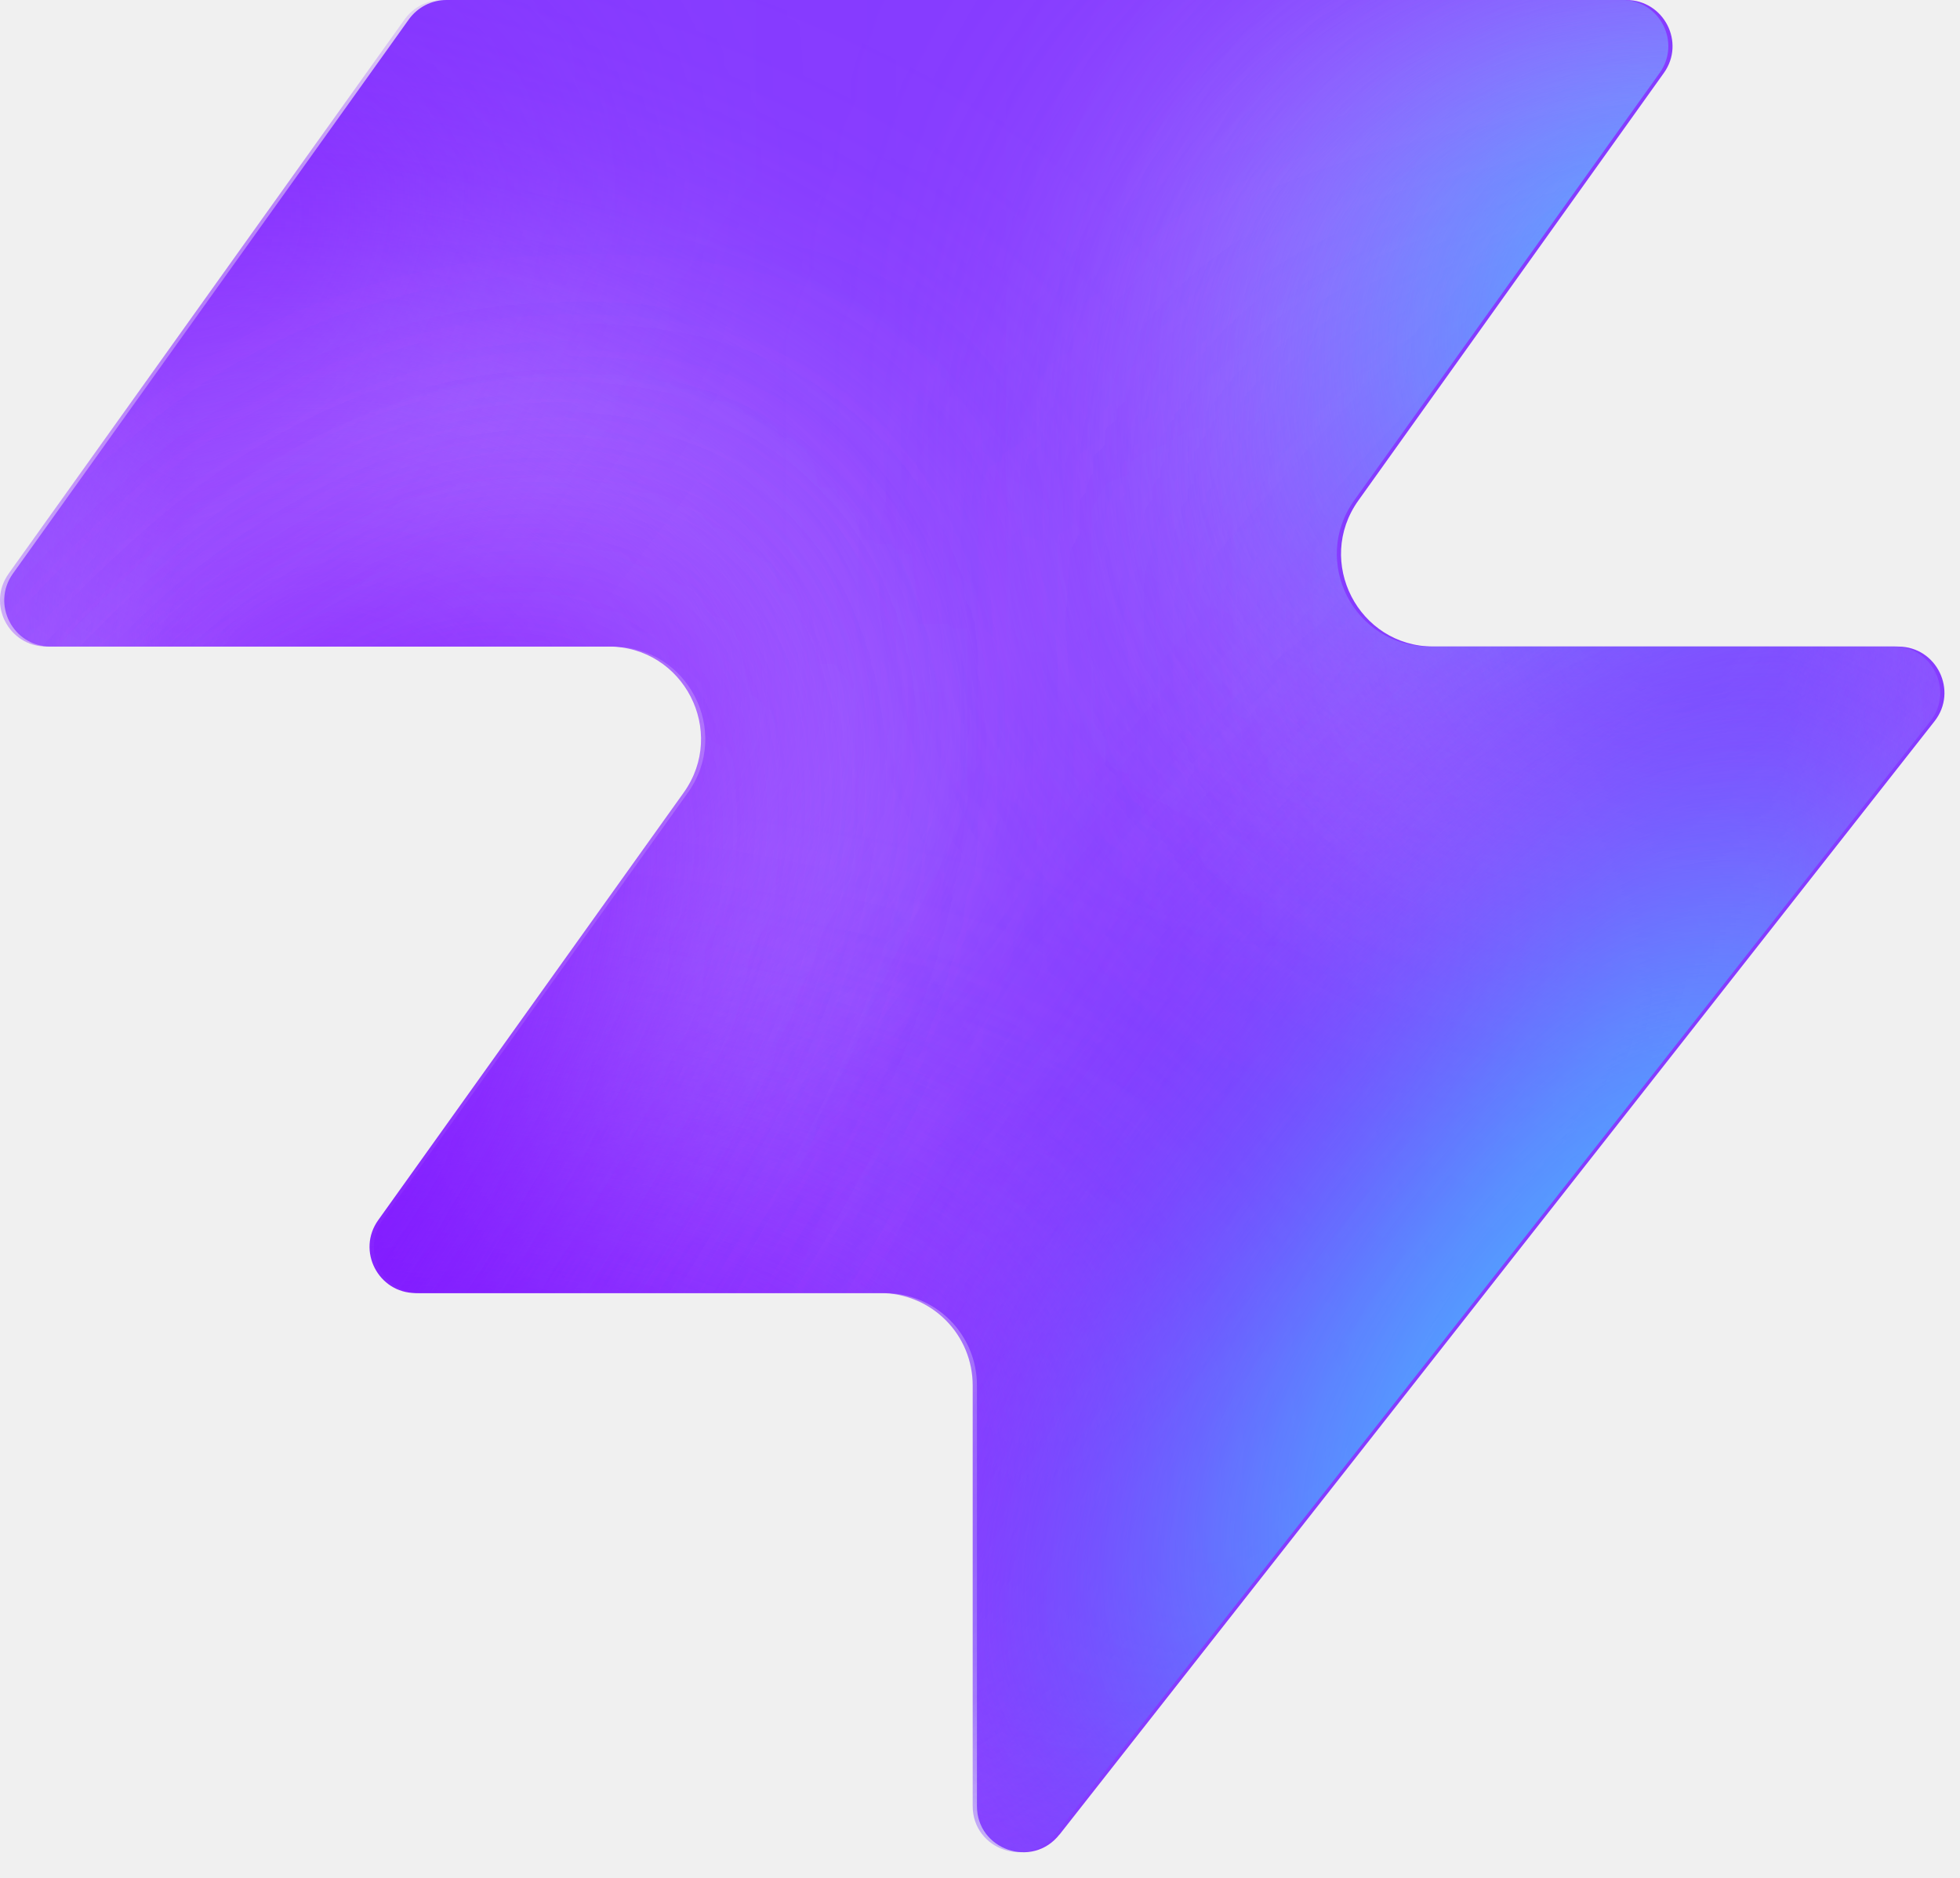
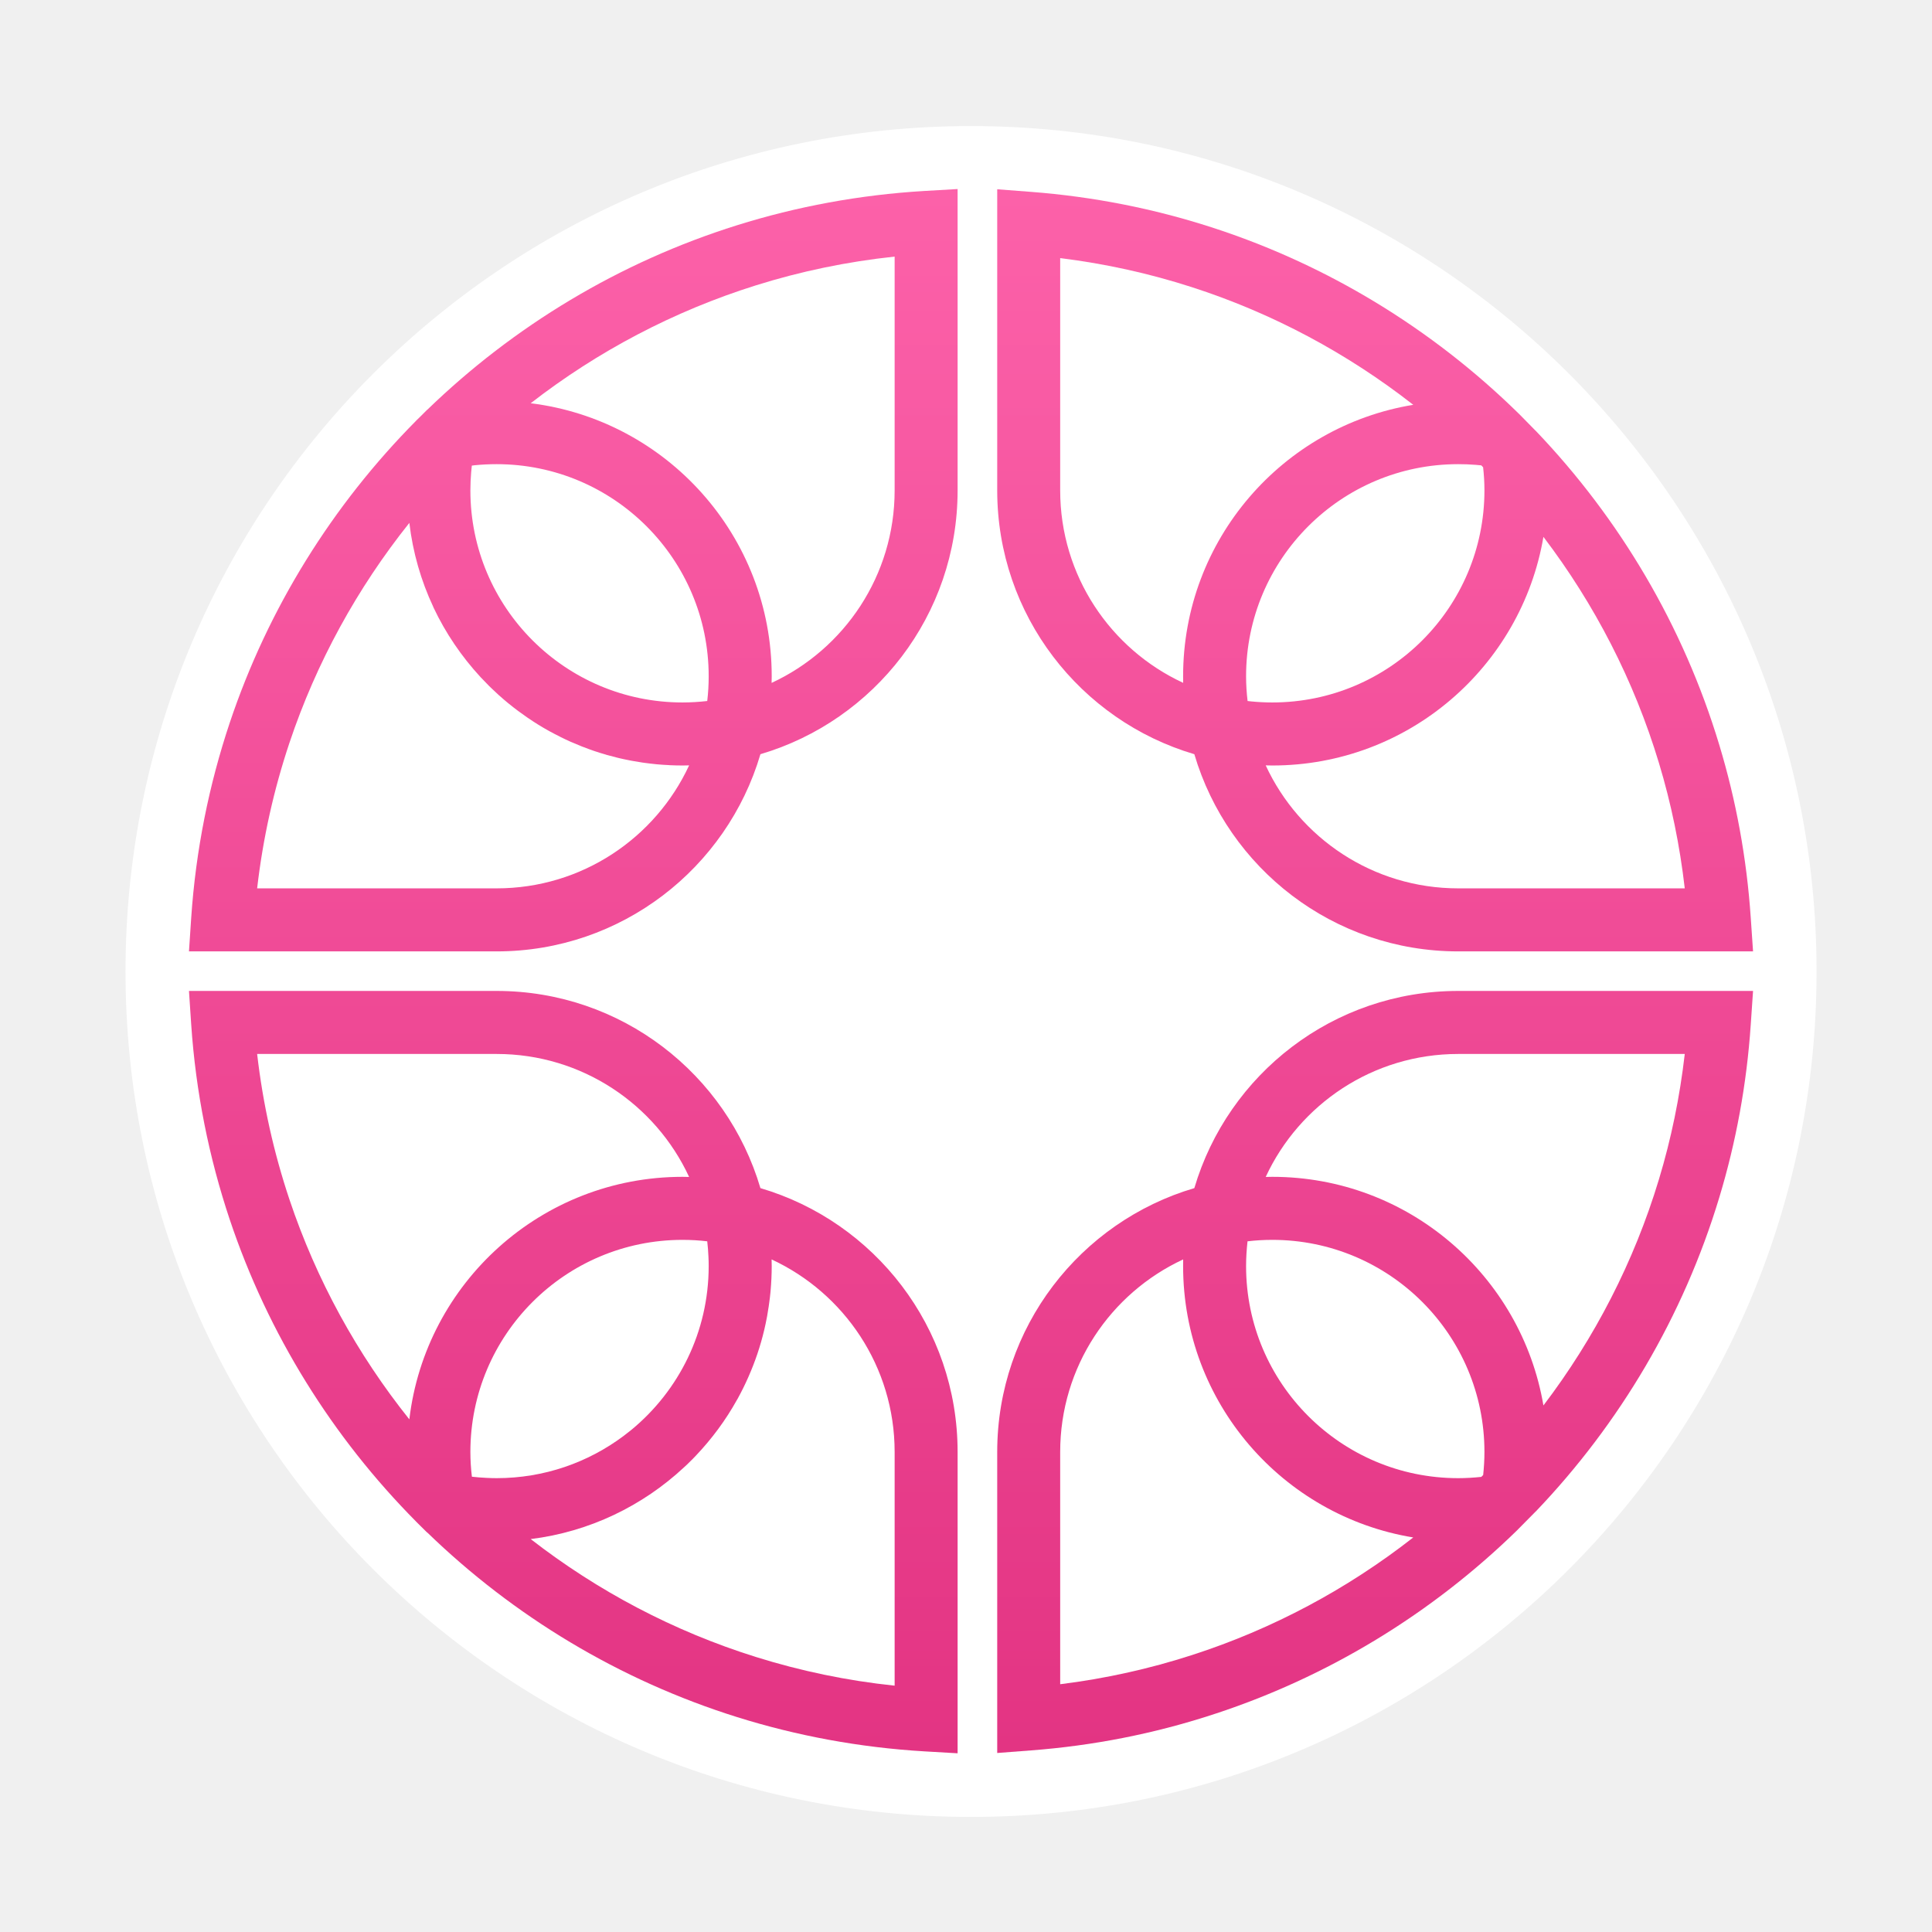
- <svg xmlns="http://www.w3.org/2000/svg" width="48" height="46" fill="none" viewBox="0 0 48 46">
-   <path fill="#863bff" d="M25.946 44.938c-.664.845-2.021.375-2.021-.698V33.937a2.26 2.26 0 0 0-2.262-2.262H10.287c-.92 0-1.456-1.04-.92-1.788l7.48-10.471c1.07-1.497 0-3.578-1.842-3.578H1.237c-.92 0-1.456-1.04-.92-1.788L10.013.474c.214-.297.556-.474.92-.474h28.894c.92 0 1.456 1.04.92 1.788l-7.48 10.471c-1.07 1.498 0 3.579 1.842 3.579h11.377c.943 0 1.473 1.088.89 1.83L25.947 44.94z" style="fill:#863bff;fill:color(display-p3 .525 .23 1);fill-opacity:1" />
-   <mask id="a" width="48" height="46" x="0" y="0" maskUnits="userSpaceOnUse" style="mask-type:alpha">
-     <path fill="#000" d="M25.842 44.938c-.664.844-2.021.375-2.021-.698V33.937a2.26 2.26 0 0 0-2.262-2.262H10.183c-.92 0-1.456-1.04-.92-1.788l7.48-10.471c1.07-1.498 0-3.579-1.842-3.579H1.133c-.92 0-1.456-1.04-.92-1.787L9.91.473c.214-.297.556-.474.92-.474h28.894c.92 0 1.456 1.04.92 1.788l-7.48 10.471c-1.07 1.498 0 3.578 1.842 3.578h11.377c.943 0 1.473 1.088.89 1.832L25.843 44.94z" style="fill:#000;fill-opacity:1" />
-   </mask>
-   <g mask="url(#a)">
-     <g filter="url(#b)">
-       <ellipse cx="5.508" cy="14.704" fill="#ede6ff" rx="5.508" ry="14.704" style="fill:#ede6ff;fill:color(display-p3 .927 .903 1);fill-opacity:1" transform="matrix(.00324 1 1 -.00324 -4.47 31.516)" />
-     </g>
-     <g filter="url(#c)">
-       <ellipse cx="10.399" cy="29.851" fill="#ede6ff" rx="10.399" ry="29.851" style="fill:#ede6ff;fill:color(display-p3 .927 .903 1);fill-opacity:1" transform="matrix(.00324 1 1 -.00324 -39.328 7.883)" />
-     </g>
-     <g filter="url(#d)">
-       <ellipse cx="5.508" cy="30.487" fill="#7e14ff" rx="5.508" ry="30.487" style="fill:#7e14ff;fill:color(display-p3 .492 .077 1);fill-opacity:1" transform="rotate(89.814 -25.913 -14.639)scale(1 -1)" />
-     </g>
-     <g filter="url(#e)">
-       <ellipse cx="5.508" cy="30.599" fill="#7e14ff" rx="5.508" ry="30.599" style="fill:#7e14ff;fill:color(display-p3 .492 .077 1);fill-opacity:1" transform="rotate(89.814 -32.644 -3.334)scale(1 -1)" />
-     </g>
-     <g filter="url(#f)">
-       <ellipse cx="5.508" cy="30.599" fill="#7e14ff" rx="5.508" ry="30.599" style="fill:#7e14ff;fill:color(display-p3 .492 .077 1);fill-opacity:1" transform="matrix(.00324 1 1 -.00324 -34.34 30.47)" />
-     </g>
-     <g filter="url(#g)">
-       <ellipse cx="14.072" cy="22.078" fill="#ede6ff" rx="14.072" ry="22.078" style="fill:#ede6ff;fill:color(display-p3 .927 .903 1);fill-opacity:1" transform="rotate(93.35 24.506 48.493)scale(-1 1)" />
-     </g>
-     <g filter="url(#h)">
-       <ellipse cx="3.47" cy="21.501" fill="#7e14ff" rx="3.47" ry="21.501" style="fill:#7e14ff;fill:color(display-p3 .492 .077 1);fill-opacity:1" transform="rotate(89.009 28.708 47.59)scale(-1 1)" />
-     </g>
-     <g filter="url(#i)">
-       <ellipse cx="3.47" cy="21.501" fill="#7e14ff" rx="3.47" ry="21.501" style="fill:#7e14ff;fill:color(display-p3 .492 .077 1);fill-opacity:1" transform="rotate(89.009 28.708 47.59)scale(-1 1)" />
-     </g>
-     <g filter="url(#j)">
-       <ellipse cx=".387" cy="8.972" fill="#7e14ff" rx="4.407" ry="29.108" style="fill:#7e14ff;fill:color(display-p3 .492 .077 1);fill-opacity:1" transform="rotate(39.51 .387 8.972)" />
-     </g>
-     <g filter="url(#k)">
-       <ellipse cx="47.523" cy="-6.092" fill="#7e14ff" rx="4.407" ry="29.108" style="fill:#7e14ff;fill:color(display-p3 .492 .077 1);fill-opacity:1" transform="rotate(37.892 47.523 -6.092)" />
-     </g>
-     <g filter="url(#l)">
-       <ellipse cx="41.412" cy="6.333" fill="#47bfff" rx="5.971" ry="9.665" style="fill:#47bfff;fill:color(display-p3 .28 .748 1);fill-opacity:1" transform="rotate(37.892 41.412 6.333)" />
-     </g>
-     <g filter="url(#m)">
-       <ellipse cx="-1.879" cy="38.332" fill="#7e14ff" rx="4.407" ry="29.108" style="fill:#7e14ff;fill:color(display-p3 .492 .077 1);fill-opacity:1" transform="rotate(37.892 -1.88 38.332)" />
-     </g>
-     <g filter="url(#n)">
-       <ellipse cx="-1.879" cy="38.332" fill="#7e14ff" rx="4.407" ry="29.108" style="fill:#7e14ff;fill:color(display-p3 .492 .077 1);fill-opacity:1" transform="rotate(37.892 -1.88 38.332)" />
-     </g>
-     <g filter="url(#o)">
-       <ellipse cx="35.651" cy="29.907" fill="#7e14ff" rx="4.407" ry="29.108" style="fill:#7e14ff;fill:color(display-p3 .492 .077 1);fill-opacity:1" transform="rotate(37.892 35.651 29.907)" />
-     </g>
-     <g filter="url(#p)">
-       <ellipse cx="38.418" cy="32.4" fill="#47bfff" rx="5.971" ry="15.297" style="fill:#47bfff;fill:color(display-p3 .28 .748 1);fill-opacity:1" transform="rotate(37.892 38.418 32.4)" />
-     </g>
-   </g>
+ <svg xmlns="http://www.w3.org/2000/svg" width="32" height="32" viewBox="0 0 32 32" fill="none">
+   <path d="M30.088 16.091C30.088 23.825 23.818 30.094 16.083 30.094C8.349 30.094 2.079 23.825 2.079 16.091C2.079 8.357 8.349 2.088 16.083 2.088C23.818 2.088 30.088 8.357 30.088 16.091Z" fill="white" />
+   <path fill-rule="evenodd" clip-rule="evenodd" d="M8.226 16.413C10.294 16.413 12.038 17.791 12.595 19.679C14.483 20.235 15.861 21.98 15.861 24.049V29.04L15.309 29.008C14.236 28.944 13.197 28.75 12.21 28.441C10.259 27.83 8.508 26.77 7.077 25.383L7.074 25.383L6.967 25.277C6.958 25.268 6.949 25.259 6.94 25.25L6.892 25.203L6.891 25.201C5.51 23.808 4.442 22.102 3.805 20.199C3.462 19.173 3.243 18.091 3.167 16.97L3.13 16.413H8.226ZM12.782 20.97C12.782 21.11 12.775 21.249 12.763 21.385C12.762 21.393 12.762 21.4 12.761 21.407C12.755 21.468 12.748 21.529 12.739 21.589C12.737 21.604 12.735 21.619 12.733 21.633C12.725 21.689 12.716 21.745 12.706 21.8C12.704 21.812 12.702 21.824 12.699 21.835C12.688 21.896 12.675 21.955 12.661 22.015C12.66 22.02 12.659 22.026 12.657 22.032C12.594 22.298 12.507 22.554 12.399 22.799C12.397 22.804 12.395 22.809 12.393 22.813C12.34 22.933 12.282 23.05 12.219 23.165C12.215 23.172 12.211 23.178 12.207 23.185C12.02 23.522 11.79 23.832 11.527 24.109C11.511 24.126 11.495 24.142 11.479 24.159C11.447 24.192 11.414 24.224 11.381 24.256C11.364 24.272 11.346 24.288 11.329 24.304C10.645 24.941 9.766 25.371 8.79 25.492C9.895 26.35 11.155 27.018 12.521 27.445C13.258 27.676 14.026 27.837 14.818 27.92V24.049C14.818 22.636 13.983 21.418 12.78 20.86C12.781 20.897 12.782 20.933 12.782 20.97ZM11.305 20.536C9.364 20.536 7.791 22.109 7.791 24.049C7.791 24.188 7.8 24.325 7.816 24.459C7.893 24.468 7.972 24.474 8.052 24.478C8.109 24.481 8.167 24.483 8.225 24.483C9.013 24.483 9.741 24.223 10.327 23.785C10.372 23.751 10.416 23.716 10.46 23.681C11.241 23.036 11.738 22.061 11.738 20.97C11.738 20.917 11.737 20.864 11.734 20.812C11.73 20.727 11.724 20.643 11.714 20.56C11.58 20.544 11.443 20.536 11.305 20.536ZM4.259 17.457C4.355 18.29 4.536 19.096 4.794 19.867C5.241 21.202 5.919 22.432 6.78 23.509C7.047 21.247 8.971 19.492 11.305 19.492C11.341 19.492 11.378 19.493 11.414 19.494C10.857 18.291 9.638 17.457 8.226 17.457H4.259Z" fill="url(#paint0_linear_2168_4371)" />
+   <path fill-rule="evenodd" clip-rule="evenodd" d="M28.998 16.97C28.931 17.959 28.754 18.917 28.477 19.833C27.881 21.807 26.826 23.582 25.438 25.034L25.434 25.037L25.431 25.04L25.152 25.322L25.152 25.321C25.148 25.325 25.145 25.329 25.141 25.334C23.725 26.72 21.992 27.784 20.061 28.407L20.061 28.407C19.11 28.715 18.11 28.914 17.078 28.992L16.517 29.035V24.049C16.517 21.981 17.895 20.235 19.782 19.679C20.339 17.791 22.084 16.413 24.153 16.413H29.036L28.998 16.97ZM19.597 20.86C18.394 21.418 17.56 22.637 17.56 24.049V27.896C18.311 27.803 19.04 27.64 19.74 27.414C21.083 26.981 22.321 26.316 23.408 25.465C21.246 25.11 19.596 23.233 19.596 20.97C19.596 20.933 19.596 20.896 19.597 20.86ZM21.073 20.536C20.934 20.536 20.798 20.544 20.663 20.56C20.648 20.694 20.639 20.831 20.639 20.97C20.639 22.91 22.212 24.483 24.152 24.483C24.282 24.483 24.409 24.475 24.535 24.462L24.566 24.431C24.579 24.306 24.587 24.178 24.587 24.049C24.587 22.109 23.014 20.536 21.073 20.536ZM24.153 17.457C22.74 17.457 21.521 18.291 20.964 19.494C21 19.493 21.037 19.492 21.073 19.492C23.327 19.492 25.198 21.129 25.564 23.279C26.41 22.166 27.065 20.901 27.478 19.531C27.68 18.863 27.823 18.169 27.905 17.457H24.153Z" fill="url(#paint1_linear_2168_4371)" />
+   <path fill-rule="evenodd" clip-rule="evenodd" d="M15.861 8.122C15.861 10.191 14.483 11.935 12.595 12.492C12.039 14.379 10.294 15.758 8.226 15.758H3.13L3.167 15.201C3.243 14.08 3.462 12.998 3.805 11.972C4.442 10.069 5.51 8.363 6.891 6.97L6.892 6.968L6.967 6.895L7.074 6.788L7.076 6.788C8.508 5.401 10.259 4.341 12.21 3.73C13.197 3.421 14.236 3.227 15.309 3.163L15.861 3.131V8.122ZM6.78 8.661C5.919 9.739 5.241 10.969 4.794 12.304C4.536 13.075 4.355 13.882 4.259 14.714H8.226C9.638 14.714 10.856 13.88 11.414 12.677C11.377 12.678 11.341 12.679 11.305 12.679C11.233 12.679 11.161 12.677 11.09 12.674C11.089 12.673 11.087 12.673 11.085 12.673C11.015 12.67 10.946 12.665 10.877 12.659C10.874 12.658 10.872 12.658 10.869 12.658C10.806 12.652 10.744 12.644 10.682 12.636C10.668 12.634 10.653 12.632 10.638 12.63C10.582 12.621 10.525 12.612 10.47 12.602C10.456 12.599 10.442 12.596 10.428 12.594C10.373 12.583 10.318 12.572 10.263 12.559C10.249 12.556 10.236 12.552 10.222 12.549C10.164 12.534 10.105 12.519 10.047 12.503C10.043 12.501 10.038 12.5 10.033 12.498C9.975 12.482 9.918 12.464 9.861 12.445C9.85 12.441 9.839 12.438 9.828 12.434C9.777 12.416 9.726 12.398 9.676 12.378C9.663 12.373 9.65 12.369 9.638 12.364C9.584 12.342 9.53 12.32 9.478 12.297C9.468 12.293 9.458 12.289 9.449 12.285C9.393 12.26 9.339 12.234 9.284 12.207C9.278 12.204 9.272 12.2 9.266 12.197C9.212 12.17 9.158 12.143 9.106 12.114C9.097 12.109 9.088 12.104 9.079 12.099C8.966 12.036 8.856 11.968 8.75 11.895C8.746 11.893 8.743 11.89 8.739 11.888C8.633 11.815 8.529 11.738 8.43 11.657C8.426 11.653 8.421 11.65 8.417 11.647C8.368 11.607 8.321 11.566 8.274 11.524C8.27 11.521 8.266 11.517 8.262 11.514C8.229 11.484 8.197 11.453 8.164 11.422C8.144 11.403 8.124 11.384 8.104 11.365C8.076 11.337 8.049 11.309 8.022 11.28C8.001 11.259 7.98 11.238 7.96 11.216C7.646 10.876 7.382 10.489 7.182 10.066C7.18 10.061 7.178 10.056 7.176 10.051C6.974 9.62 6.838 9.153 6.78 8.661ZM8.225 7.688C8.103 7.688 7.981 7.694 7.862 7.706L7.862 7.706C7.846 7.708 7.831 7.71 7.815 7.712C7.811 7.748 7.807 7.785 7.804 7.822C7.796 7.921 7.791 8.021 7.791 8.122C7.791 10.062 9.364 11.635 11.305 11.635C11.443 11.635 11.58 11.626 11.714 11.611C11.73 11.476 11.738 11.34 11.738 11.201C11.738 9.261 10.165 7.688 8.225 7.688ZM14.818 4.25C14.026 4.334 13.258 4.495 12.521 4.726C11.156 5.154 9.895 5.821 8.79 6.679C11.04 6.957 12.782 8.876 12.782 11.201C12.782 11.238 12.781 11.274 12.78 11.311C13.983 10.753 14.818 9.535 14.818 8.122V4.25Z" fill="url(#paint2_linear_2168_4371)" />
+   <path fill-rule="evenodd" clip-rule="evenodd" d="M17.078 3.178C18.11 3.257 19.11 3.456 20.061 3.763C21.993 4.386 23.725 5.451 25.141 6.837C25.145 6.841 25.148 6.845 25.152 6.849L25.153 6.848L25.432 7.132L25.435 7.135L25.438 7.137C26.826 8.589 27.881 10.364 28.477 12.339C28.754 13.254 28.931 14.213 28.998 15.201L29.036 15.758H24.153C22.084 15.758 20.339 14.38 19.782 12.492C17.895 11.935 16.517 10.19 16.517 8.122V3.135L17.078 3.178ZM25.564 8.892C25.198 11.042 23.327 12.679 21.073 12.679C21.037 12.679 21 12.678 20.964 12.677C21.521 13.88 22.74 14.714 24.153 14.714H27.905C27.823 14.002 27.68 13.308 27.478 12.64C27.065 11.27 26.41 10.005 25.564 8.892ZM24.152 7.688C22.212 7.688 20.639 9.261 20.639 11.201C20.639 11.34 20.648 11.477 20.664 11.611C20.685 11.613 20.706 11.616 20.727 11.618H20.727C20.841 11.629 20.957 11.635 21.073 11.635C23.014 11.635 24.587 10.062 24.587 8.122C24.587 7.992 24.579 7.865 24.565 7.739L24.535 7.708C24.503 7.705 24.47 7.702 24.438 7.699L24.436 7.699C24.343 7.691 24.249 7.688 24.152 7.688ZM17.56 8.122C17.56 9.534 18.394 10.753 19.597 11.31C19.596 11.274 19.596 11.238 19.596 11.201C19.596 8.938 21.246 7.06 23.408 6.705C22.321 5.855 21.083 5.189 19.74 4.756C19.04 4.53 18.311 4.368 17.56 4.275V8.122Z" fill="url(#paint3_linear_2168_4371)" />
  <defs>
-     <filter id="b" width="60.045" height="41.654" x="-19.77" y="16.149" color-interpolation-filters="sRGB" filterUnits="userSpaceOnUse">
-       <feFlood flood-opacity="0" result="BackgroundImageFix" />
-       <feBlend in="SourceGraphic" in2="BackgroundImageFix" result="shape" />
-       <feGaussianBlur result="effect1_foregroundBlur_2002_17158" stdDeviation="7.659" />
-     </filter>
-     <filter id="c" width="90.34" height="51.437" x="-54.613" y="-7.533" color-interpolation-filters="sRGB" filterUnits="userSpaceOnUse">
-       <feFlood flood-opacity="0" result="BackgroundImageFix" />
-       <feBlend in="SourceGraphic" in2="BackgroundImageFix" result="shape" />
-       <feGaussianBlur result="effect1_foregroundBlur_2002_17158" stdDeviation="7.659" />
-     </filter>
-     <filter id="d" width="79.355" height="29.4" x="-49.64" y="2.03" color-interpolation-filters="sRGB" filterUnits="userSpaceOnUse">
-       <feFlood flood-opacity="0" result="BackgroundImageFix" />
-       <feBlend in="SourceGraphic" in2="BackgroundImageFix" result="shape" />
-       <feGaussianBlur result="effect1_foregroundBlur_2002_17158" stdDeviation="4.596" />
-     </filter>
-     <filter id="e" width="79.579" height="29.4" x="-45.045" y="20.029" color-interpolation-filters="sRGB" filterUnits="userSpaceOnUse">
-       <feFlood flood-opacity="0" result="BackgroundImageFix" />
-       <feBlend in="SourceGraphic" in2="BackgroundImageFix" result="shape" />
-       <feGaussianBlur result="effect1_foregroundBlur_2002_17158" stdDeviation="4.596" />
-     </filter>
-     <filter id="f" width="79.579" height="29.4" x="-43.513" y="21.178" color-interpolation-filters="sRGB" filterUnits="userSpaceOnUse">
-       <feFlood flood-opacity="0" result="BackgroundImageFix" />
-       <feBlend in="SourceGraphic" in2="BackgroundImageFix" result="shape" />
-       <feGaussianBlur result="effect1_foregroundBlur_2002_17158" stdDeviation="4.596" />
-     </filter>
-     <filter id="g" width="74.749" height="58.852" x="15.756" y="-17.901" color-interpolation-filters="sRGB" filterUnits="userSpaceOnUse">
-       <feFlood flood-opacity="0" result="BackgroundImageFix" />
-       <feBlend in="SourceGraphic" in2="BackgroundImageFix" result="shape" />
-       <feGaussianBlur result="effect1_foregroundBlur_2002_17158" stdDeviation="7.659" />
-     </filter>
-     <filter id="h" width="61.377" height="25.362" x="23.548" y="2.284" color-interpolation-filters="sRGB" filterUnits="userSpaceOnUse">
-       <feFlood flood-opacity="0" result="BackgroundImageFix" />
-       <feBlend in="SourceGraphic" in2="BackgroundImageFix" result="shape" />
-       <feGaussianBlur result="effect1_foregroundBlur_2002_17158" stdDeviation="4.596" />
-     </filter>
-     <filter id="i" width="61.377" height="25.362" x="23.548" y="2.284" color-interpolation-filters="sRGB" filterUnits="userSpaceOnUse">
-       <feFlood flood-opacity="0" result="BackgroundImageFix" />
-       <feBlend in="SourceGraphic" in2="BackgroundImageFix" result="shape" />
-       <feGaussianBlur result="effect1_foregroundBlur_2002_17158" stdDeviation="4.596" />
-     </filter>
-     <filter id="j" width="56.045" height="63.649" x="-27.636" y="-22.853" color-interpolation-filters="sRGB" filterUnits="userSpaceOnUse">
-       <feFlood flood-opacity="0" result="BackgroundImageFix" />
-       <feBlend in="SourceGraphic" in2="BackgroundImageFix" result="shape" />
-       <feGaussianBlur result="effect1_foregroundBlur_2002_17158" stdDeviation="4.596" />
-     </filter>
-     <filter id="k" width="54.814" height="64.646" x="20.116" y="-38.415" color-interpolation-filters="sRGB" filterUnits="userSpaceOnUse">
-       <feFlood flood-opacity="0" result="BackgroundImageFix" />
-       <feBlend in="SourceGraphic" in2="BackgroundImageFix" result="shape" />
-       <feGaussianBlur result="effect1_foregroundBlur_2002_17158" stdDeviation="4.596" />
-     </filter>
-     <filter id="l" width="33.541" height="35.313" x="24.641" y="-11.323" color-interpolation-filters="sRGB" filterUnits="userSpaceOnUse">
-       <feFlood flood-opacity="0" result="BackgroundImageFix" />
-       <feBlend in="SourceGraphic" in2="BackgroundImageFix" result="shape" />
-       <feGaussianBlur result="effect1_foregroundBlur_2002_17158" stdDeviation="4.596" />
-     </filter>
-     <filter id="m" width="54.814" height="64.646" x="-29.286" y="6.009" color-interpolation-filters="sRGB" filterUnits="userSpaceOnUse">
-       <feFlood flood-opacity="0" result="BackgroundImageFix" />
-       <feBlend in="SourceGraphic" in2="BackgroundImageFix" result="shape" />
-       <feGaussianBlur result="effect1_foregroundBlur_2002_17158" stdDeviation="4.596" />
-     </filter>
-     <filter id="n" width="54.814" height="64.646" x="-29.286" y="6.009" color-interpolation-filters="sRGB" filterUnits="userSpaceOnUse">
-       <feFlood flood-opacity="0" result="BackgroundImageFix" />
-       <feBlend in="SourceGraphic" in2="BackgroundImageFix" result="shape" />
-       <feGaussianBlur result="effect1_foregroundBlur_2002_17158" stdDeviation="4.596" />
-     </filter>
-     <filter id="o" width="54.814" height="64.646" x="8.244" y="-2.416" color-interpolation-filters="sRGB" filterUnits="userSpaceOnUse">
-       <feFlood flood-opacity="0" result="BackgroundImageFix" />
-       <feBlend in="SourceGraphic" in2="BackgroundImageFix" result="shape" />
-       <feGaussianBlur result="effect1_foregroundBlur_2002_17158" stdDeviation="4.596" />
-     </filter>
-     <filter id="p" width="39.409" height="43.623" x="18.713" y="10.588" color-interpolation-filters="sRGB" filterUnits="userSpaceOnUse">
-       <feFlood flood-opacity="0" result="BackgroundImageFix" />
-       <feBlend in="SourceGraphic" in2="BackgroundImageFix" result="shape" />
-       <feGaussianBlur result="effect1_foregroundBlur_2002_17158" stdDeviation="4.596" />
-     </filter>
+     <linearGradient id="paint0_linear_2168_4371" x1="16.083" y1="3.131" x2="16.083" y2="29.04" gradientUnits="userSpaceOnUse">
+       <stop stop-color="#FC61A9" />
+       <stop offset="1" stop-color="#E33483" />
+     </linearGradient>
+     <linearGradient id="paint1_linear_2168_4371" x1="16.083" y1="3.131" x2="16.083" y2="29.04" gradientUnits="userSpaceOnUse">
+       <stop stop-color="#FC61A9" />
+       <stop offset="1" stop-color="#E33483" />
+     </linearGradient>
+     <linearGradient id="paint2_linear_2168_4371" x1="16.083" y1="3.131" x2="16.083" y2="29.04" gradientUnits="userSpaceOnUse">
+       <stop stop-color="#FC61A9" />
+       <stop offset="1" stop-color="#E33483" />
+     </linearGradient>
+     <linearGradient id="paint3_linear_2168_4371" x1="16.083" y1="3.131" x2="16.083" y2="29.04" gradientUnits="userSpaceOnUse">
+       <stop stop-color="#FC61A9" />
+       <stop offset="1" stop-color="#E33483" />
+     </linearGradient>
  </defs>
</svg>
